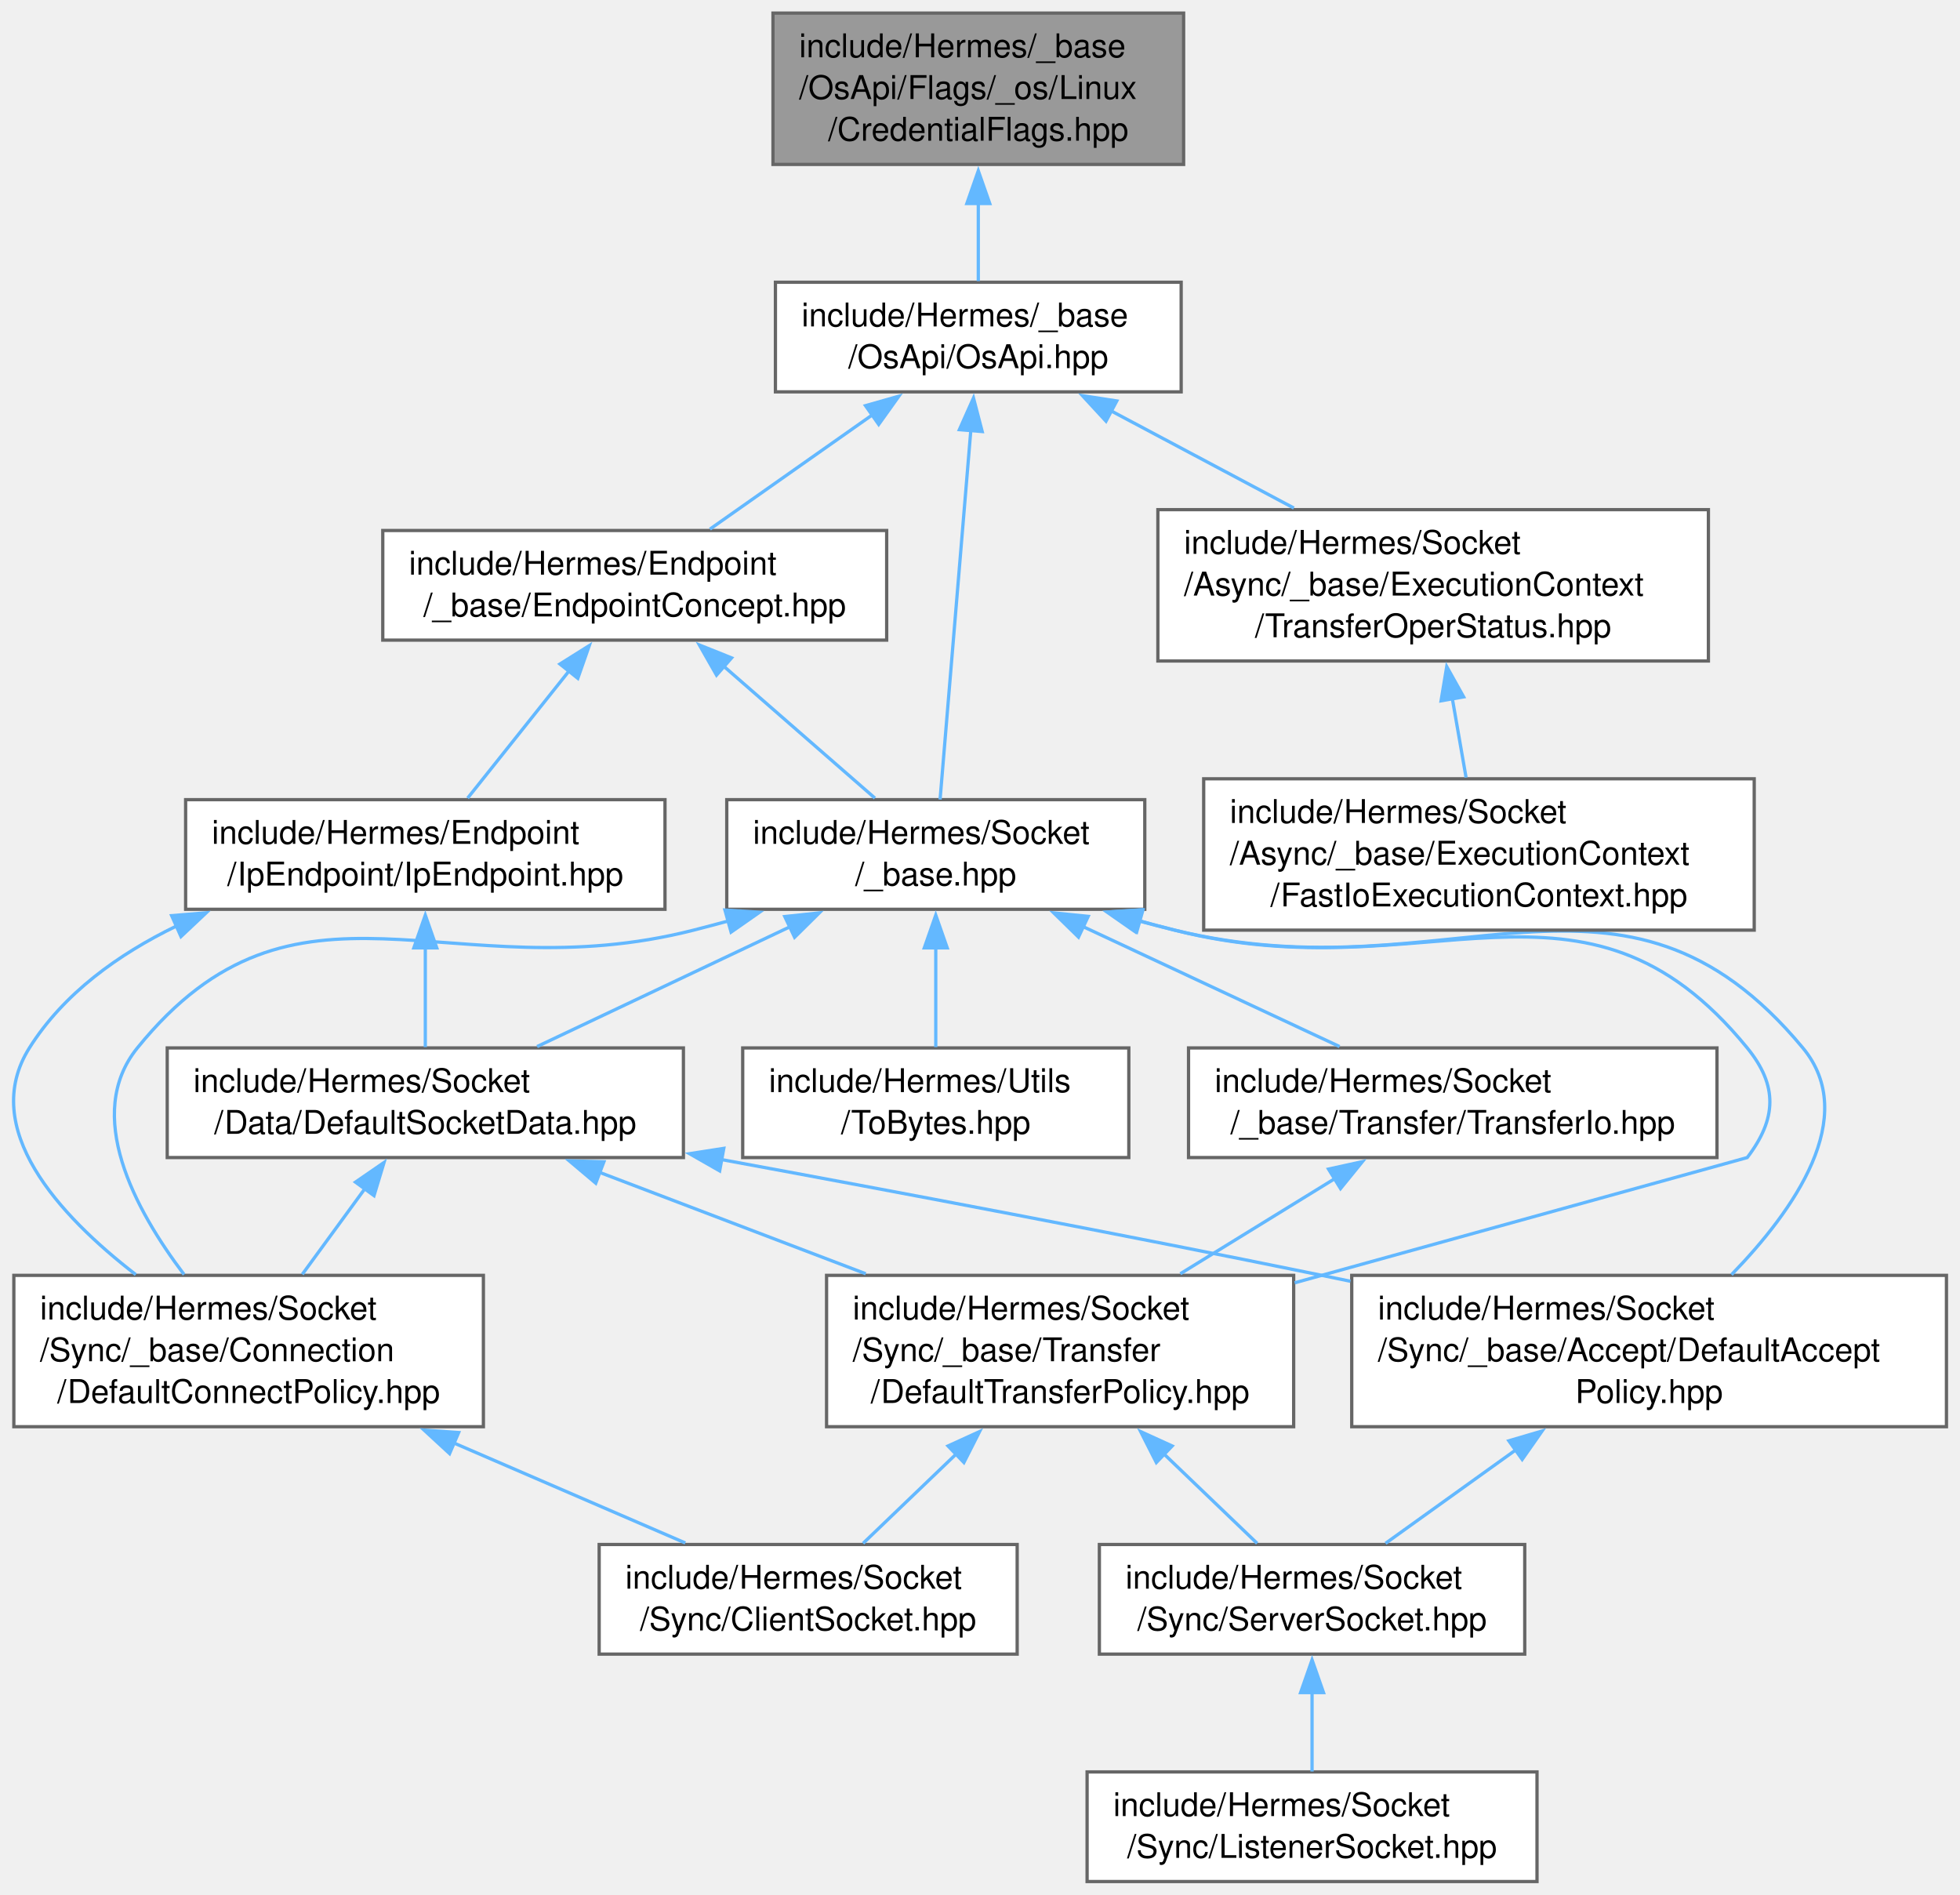
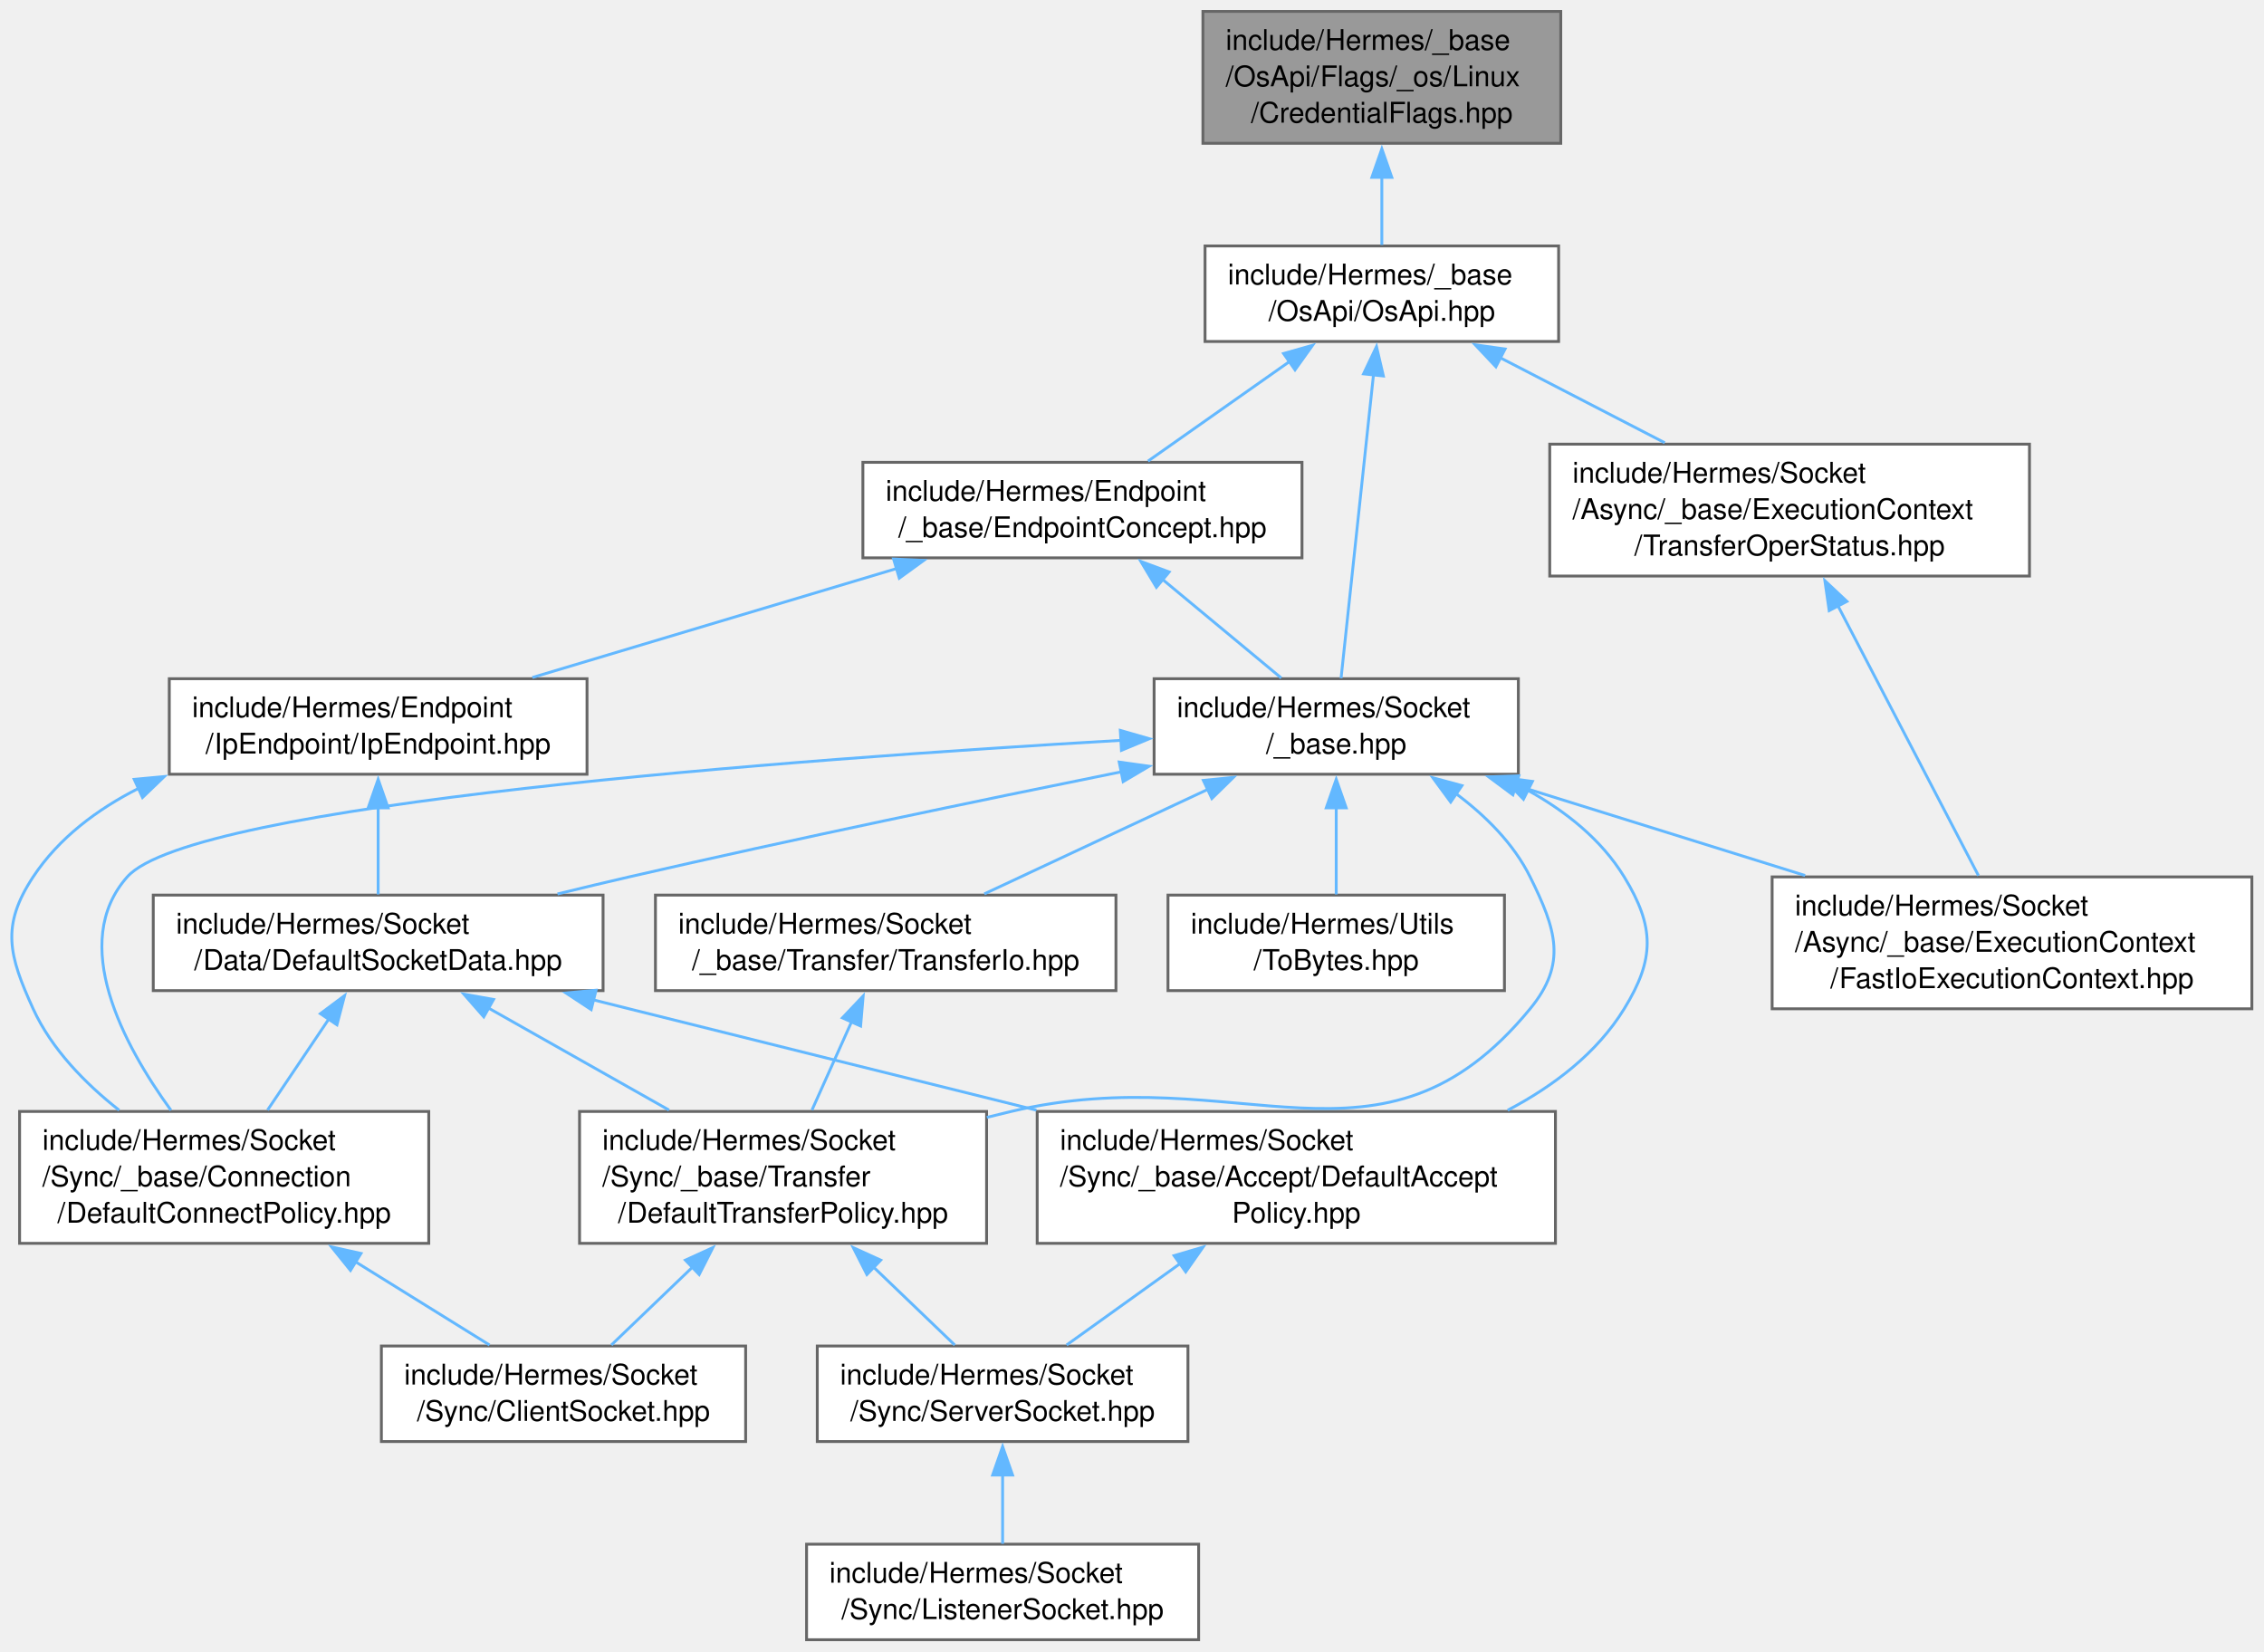
- <svg xmlns="http://www.w3.org/2000/svg" xmlns:xlink="http://www.w3.org/1999/xlink" width="599pt" height="579pt" viewBox="0.00 0.00 599.00 579.00">
+ <svg xmlns="http://www.w3.org/2000/svg" xmlns:xlink="http://www.w3.org/1999/xlink" width="794pt" height="579pt" viewBox="0.00 0.00 794.00 579.00">
  <g id="graph0" class="graph" transform="scale(1 1) rotate(0) translate(4 575)">
    <g id="Node000001" class="node">
      <g id="a_Node000001">
        <a xlink:title=" ">
-           <polygon fill="#999999" stroke="#666666" points="357.73,-571 232.23,-571 232.23,-524.75 357.73,-524.75 357.73,-571" />
-           <text xml:space="preserve" text-anchor="start" x="240.23" y="-557.5" font-family="Helvetica,sans-Serif" font-size="10.00">include/Hermes/_base</text>
-           <text xml:space="preserve" text-anchor="start" x="240.23" y="-544.75" font-family="Helvetica,sans-Serif" font-size="10.00">/OsApi/Flags/_os/Linux</text>
-           <text xml:space="preserve" text-anchor="middle" x="294.98" y="-532" font-family="Helvetica,sans-Serif" font-size="10.00">/CredentialFlags.hpp</text>
+           <polygon fill="#999999" stroke="#666666" points="543.37,-571 417.87,-571 417.87,-524.75 543.37,-524.75 543.37,-571" />
+           <text xml:space="preserve" text-anchor="start" x="425.87" y="-557.5" font-family="Helvetica,sans-Serif" font-size="10.00">include/Hermes/_base</text>
+           <text xml:space="preserve" text-anchor="start" x="425.87" y="-544.75" font-family="Helvetica,sans-Serif" font-size="10.00">/OsApi/Flags/_os/Linux</text>
+           <text xml:space="preserve" text-anchor="middle" x="480.62" y="-532" font-family="Helvetica,sans-Serif" font-size="10.00">/CredentialFlags.hpp</text>
        </a>
      </g>
    </g>
    <g id="Node000002" class="node">
      <g id="a_Node000002">
        <a xlink:href="_os_api_8hpp.html" target="_top" xlink:title=" ">
-           <polygon fill="white" stroke="#666666" points="356.98,-488.75 232.98,-488.75 232.98,-455.25 356.98,-455.25 356.98,-488.75" />
-           <text xml:space="preserve" text-anchor="start" x="240.98" y="-475.25" font-family="Helvetica,sans-Serif" font-size="10.00">include/Hermes/_base</text>
-           <text xml:space="preserve" text-anchor="middle" x="294.98" y="-462.5" font-family="Helvetica,sans-Serif" font-size="10.00">/OsApi/OsApi.hpp</text>
+           <polygon fill="white" stroke="#666666" points="542.62,-488.75 418.62,-488.75 418.62,-455.25 542.62,-455.25 542.62,-488.75" />
+           <text xml:space="preserve" text-anchor="start" x="426.62" y="-475.25" font-family="Helvetica,sans-Serif" font-size="10.00">include/Hermes/_base</text>
+           <text xml:space="preserve" text-anchor="middle" x="480.62" y="-462.5" font-family="Helvetica,sans-Serif" font-size="10.00">/OsApi/OsApi.hpp</text>
        </a>
      </g>
    </g>
    <g id="edge1_Node000001_Node000002" class="edge">
      <g id="a_edge1_Node000001_Node000002">
        <a xlink:title=" ">
-           <path fill="none" stroke="#63b8ff" d="M294.98,-512.89C294.98,-504.6 294.98,-496.11 294.98,-489.1" />
-           <polygon fill="#63b8ff" stroke="#63b8ff" points="291.48,-512.8 294.98,-522.8 298.48,-512.8 291.48,-512.8" />
+           <path fill="none" stroke="#63b8ff" d="M480.62,-512.89C480.62,-504.6 480.62,-496.11 480.62,-489.1" />
+           <polygon fill="#63b8ff" stroke="#63b8ff" points="477.12,-512.8 480.62,-522.8 484.12,-512.8 477.12,-512.8" />
        </a>
      </g>
    </g>
    <g id="Node000003" class="node">
      <g id="a_Node000003">
        <a xlink:href="_endpoint_concept_8hpp.html" target="_top" xlink:title=" ">
-           <polygon fill="white" stroke="#666666" points="266.98,-412.88 112.98,-412.88 112.98,-379.38 266.98,-379.38 266.98,-412.88" />
-           <text xml:space="preserve" text-anchor="start" x="120.98" y="-399.38" font-family="Helvetica,sans-Serif" font-size="10.00">include/Hermes/Endpoint</text>
-           <text xml:space="preserve" text-anchor="middle" x="189.98" y="-386.62" font-family="Helvetica,sans-Serif" font-size="10.00">/_base/EndpointConcept.hpp</text>
+           <polygon fill="white" stroke="#666666" points="452.62,-412.88 298.62,-412.88 298.62,-379.38 452.62,-379.38 452.62,-412.88" />
+           <text xml:space="preserve" text-anchor="start" x="306.62" y="-399.38" font-family="Helvetica,sans-Serif" font-size="10.00">include/Hermes/Endpoint</text>
+           <text xml:space="preserve" text-anchor="middle" x="375.62" y="-386.62" font-family="Helvetica,sans-Serif" font-size="10.00">/_base/EndpointConcept.hpp</text>
        </a>
      </g>
    </g>
    <g id="edge2_Node000002_Node000003" class="edge">
      <g id="a_edge2_Node000002_Node000003">
        <a xlink:title=" ">
-           <path fill="none" stroke="#63b8ff" d="M262.86,-448.4C246.74,-437.06 227.59,-423.59 212.97,-413.3" />
-           <polygon fill="#63b8ff" stroke="#63b8ff" points="260.51,-451.03 270.7,-453.92 264.54,-445.3 260.51,-451.03" />
+           <path fill="none" stroke="#63b8ff" d="M448.5,-448.4C432.38,-437.06 413.23,-423.59 398.61,-413.3" />
+           <polygon fill="#63b8ff" stroke="#63b8ff" points="446.15,-451.03 456.34,-453.92 450.17,-445.3 446.15,-451.03" />
        </a>
      </g>
    </g>
    <g id="Node000012" class="node">
      <g id="a_Node000012">
        <a xlink:href="__base_8hpp.html" target="_top" xlink:title=" ">
-           <polygon fill="white" stroke="#666666" points="345.86,-330.62 218.11,-330.62 218.11,-297.12 345.86,-297.12 345.86,-330.62" />
-           <text xml:space="preserve" text-anchor="start" x="226.11" y="-317.12" font-family="Helvetica,sans-Serif" font-size="10.00">include/Hermes/Socket</text>
-           <text xml:space="preserve" text-anchor="middle" x="281.98" y="-304.38" font-family="Helvetica,sans-Serif" font-size="10.00">/_base.hpp</text>
-         </a>
-       </g>
-     </g>
-     <g id="edge24_Node000002_Node000012" class="edge">
-       <g id="a_edge24_Node000002_Node000012">
-         <a xlink:title=" ">
-           <path fill="none" stroke="#63b8ff" d="M292.69,-443.44C289.96,-410.68 285.5,-357.12 283.3,-330.67" />
-           <polygon fill="#63b8ff" stroke="#63b8ff" points="289.2,-443.7 293.51,-453.37 296.17,-443.12 289.2,-443.7" />
-         </a>
-       </g>
-     </g>
-     <g id="Node000015" class="node">
-       <g id="a_Node000015">
+           <polygon fill="white" stroke="#666666" points="528.5,-337 400.75,-337 400.75,-303.5 528.5,-303.5 528.5,-337" />
+           <text xml:space="preserve" text-anchor="start" x="408.75" y="-323.5" font-family="Helvetica,sans-Serif" font-size="10.00">include/Hermes/Socket</text>
+           <text xml:space="preserve" text-anchor="middle" x="464.62" y="-310.75" font-family="Helvetica,sans-Serif" font-size="10.00">/_base.hpp</text>
+         </a>
+       </g>
+     </g>
+     <g id="edge25_Node000002_Node000012" class="edge">
+       <g id="a_edge25_Node000002_Node000012">
+         <a xlink:title=" ">
+           <path fill="none" stroke="#63b8ff" d="M477.7,-443.65C474.37,-412.46 469.03,-362.53 466.32,-337.16" />
+           <polygon fill="#63b8ff" stroke="#63b8ff" points="474.2,-443.9 478.75,-453.47 481.16,-443.15 474.2,-443.9" />
+         </a>
+       </g>
+     </g>
+     <g id="Node000016" class="node">
+       <g id="a_Node000016">
        <a xlink:href="_transfer_oper_status_8hpp.html" target="_top" xlink:title=" ">
-           <polygon fill="white" stroke="#666666" points="518.11,-419.25 349.86,-419.25 349.86,-373 518.11,-373 518.11,-419.25" />
-           <text xml:space="preserve" text-anchor="start" x="357.86" y="-405.75" font-family="Helvetica,sans-Serif" font-size="10.00">include/Hermes/Socket</text>
-           <text xml:space="preserve" text-anchor="start" x="357.86" y="-393" font-family="Helvetica,sans-Serif" font-size="10.00">/Async/_base/ExecutionContext</text>
-           <text xml:space="preserve" text-anchor="middle" x="433.98" y="-380.25" font-family="Helvetica,sans-Serif" font-size="10.00">/TransferOperStatus.hpp</text>
-         </a>
-       </g>
-     </g>
-     <g id="edge22_Node000002_Node000015" class="edge">
-       <g id="a_edge22_Node000002_Node000015">
-         <a xlink:title=" ">
-           <path fill="none" stroke="#63b8ff" d="M335.44,-449.5C353.02,-440.16 373.62,-429.21 391.42,-419.74" />
-           <polygon fill="#63b8ff" stroke="#63b8ff" points="334.01,-446.29 326.82,-454.08 337.3,-452.47 334.01,-446.29" />
+           <polygon fill="white" stroke="#666666" points="707.75,-419.25 539.5,-419.25 539.5,-373 707.75,-373 707.75,-419.25" />
+           <text xml:space="preserve" text-anchor="start" x="547.5" y="-405.75" font-family="Helvetica,sans-Serif" font-size="10.00">include/Hermes/Socket</text>
+           <text xml:space="preserve" text-anchor="start" x="547.5" y="-393" font-family="Helvetica,sans-Serif" font-size="10.00">/Async/_base/ExecutionContext</text>
+           <text xml:space="preserve" text-anchor="middle" x="623.62" y="-380.25" font-family="Helvetica,sans-Serif" font-size="10.00">/TransferOperStatus.hpp</text>
+         </a>
+       </g>
+     </g>
+     <g id="edge23_Node000002_Node000016" class="edge">
+       <g id="a_edge23_Node000002_Node000016">
+         <a xlink:title=" ">
+           <path fill="none" stroke="#63b8ff" d="M521.99,-449.63C540.13,-440.26 561.43,-429.25 579.84,-419.74" />
+           <polygon fill="#63b8ff" stroke="#63b8ff" points="520.62,-446.39 513.35,-454.09 523.84,-452.61 520.62,-446.39" />
        </a>
      </g>
    </g>
    <g id="Node000004" class="node">
      <g id="a_Node000004">
        <a xlink:href="_ip_endpoint_8hpp.html" target="_top" xlink:title=" ">
-           <polygon fill="white" stroke="#666666" points="199.23,-330.62 52.73,-330.62 52.73,-297.12 199.23,-297.12 199.23,-330.62" />
-           <text xml:space="preserve" text-anchor="start" x="60.73" y="-317.12" font-family="Helvetica,sans-Serif" font-size="10.00">include/Hermes/Endpoint</text>
-           <text xml:space="preserve" text-anchor="middle" x="125.98" y="-304.38" font-family="Helvetica,sans-Serif" font-size="10.00">/IpEndpoint/IpEndpoint.hpp</text>
+           <polygon fill="white" stroke="#666666" points="201.87,-337 55.37,-337 55.37,-303.5 201.87,-303.5 201.87,-337" />
+           <text xml:space="preserve" text-anchor="start" x="63.37" y="-323.5" font-family="Helvetica,sans-Serif" font-size="10.00">include/Hermes/Endpoint</text>
+           <text xml:space="preserve" text-anchor="middle" x="128.62" y="-310.75" font-family="Helvetica,sans-Serif" font-size="10.00">/IpEndpoint/IpEndpoint.hpp</text>
        </a>
      </g>
    </g>
    <g id="edge3_Node000003_Node000004" class="edge">
      <g id="a_edge3_Node000003_Node000004">
        <a xlink:title=" ">
-           <path fill="none" stroke="#63b8ff" d="M170.05,-370.13C159.89,-357.4 147.84,-342.29 138.91,-331.09" />
-           <polygon fill="#63b8ff" stroke="#63b8ff" points="167.12,-372.07 176.09,-377.7 172.59,-367.7 167.12,-372.07" />
+           <path fill="none" stroke="#63b8ff" d="M310.48,-375.64C270.65,-363.73 220.31,-348.67 182.7,-337.42" />
+           <polygon fill="#63b8ff" stroke="#63b8ff" points="309.38,-378.97 319.96,-378.48 311.39,-372.26 309.38,-378.97" />
        </a>
      </g>
    </g>
    <g id="edge14_Node000003_Node000012" class="edge">
      <g id="a_edge14_Node000003_Node000012">
        <a xlink:title=" ">
-           <path fill="none" stroke="#63b8ff" d="M216.95,-371.6C231.88,-358.58 250.06,-342.72 263.39,-331.09" />
-           <polygon fill="#63b8ff" stroke="#63b8ff" points="214.98,-368.68 209.74,-377.89 219.58,-373.95 214.98,-368.68" />
+           <path fill="none" stroke="#63b8ff" d="M403.46,-372.02C417.07,-360.72 433.11,-347.41 445.35,-337.25" />
+           <polygon fill="#63b8ff" stroke="#63b8ff" points="401.56,-369.05 396.1,-378.13 406.03,-374.43 401.56,-369.05" />
        </a>
      </g>
    </g>
    <g id="Node000005" class="node">
      <g id="a_Node000005">
        <a xlink:href="_default_socket_data_8hpp.html" target="_top" xlink:title=" ">
-           <polygon fill="white" stroke="#666666" points="204.86,-254.75 47.11,-254.75 47.11,-221.25 204.86,-221.25 204.86,-254.75" />
-           <text xml:space="preserve" text-anchor="start" x="55.11" y="-241.25" font-family="Helvetica,sans-Serif" font-size="10.00">include/Hermes/Socket</text>
-           <text xml:space="preserve" text-anchor="middle" x="125.98" y="-228.5" font-family="Helvetica,sans-Serif" font-size="10.00">/Data/DefaultSocketData.hpp</text>
+           <polygon fill="white" stroke="#666666" points="207.5,-261.12 49.75,-261.12 49.75,-227.62 207.5,-227.62 207.5,-261.12" />
+           <text xml:space="preserve" text-anchor="start" x="57.75" y="-247.62" font-family="Helvetica,sans-Serif" font-size="10.00">include/Hermes/Socket</text>
+           <text xml:space="preserve" text-anchor="middle" x="128.62" y="-234.88" font-family="Helvetica,sans-Serif" font-size="10.00">/Data/DefaultSocketData.hpp</text>
        </a>
      </g>
    </g>
    <g id="edge4_Node000004_Node000005" class="edge">
      <g id="a_edge4_Node000004_Node000005">
        <a xlink:title=" ">
-           <path fill="none" stroke="#63b8ff" d="M125.98,-285.49C125.98,-275.22 125.98,-263.9 125.98,-255" />
-           <polygon fill="#63b8ff" stroke="#63b8ff" points="122.48,-285.33 125.98,-295.33 129.48,-285.33 122.48,-285.33" />
+           <path fill="none" stroke="#63b8ff" d="M128.62,-291.86C128.62,-281.6 128.62,-270.27 128.62,-261.37" />
+           <polygon fill="#63b8ff" stroke="#63b8ff" points="125.12,-291.71 128.62,-301.71 132.12,-291.71 125.12,-291.71" />
        </a>
      </g>
    </g>
    <g id="Node000009" class="node">
      <g id="a_Node000009">
        <a xlink:href="_default_connect_policy_8hpp.html" target="_top" xlink:title=" ">
-           <polygon fill="white" stroke="#666666" points="143.73,-185.25 0.23,-185.25 0.23,-139 143.73,-139 143.73,-185.25" />
-           <text xml:space="preserve" text-anchor="start" x="8.23" y="-171.75" font-family="Helvetica,sans-Serif" font-size="10.00">include/Hermes/Socket</text>
-           <text xml:space="preserve" text-anchor="start" x="8.23" y="-159" font-family="Helvetica,sans-Serif" font-size="10.00">/Sync/_base/Connection</text>
-           <text xml:space="preserve" text-anchor="middle" x="71.98" y="-146.25" font-family="Helvetica,sans-Serif" font-size="10.00">/DefaultConnectPolicy.hpp</text>
+           <polygon fill="white" stroke="#666666" points="146.37,-185.25 2.87,-185.25 2.87,-139 146.37,-139 146.37,-185.25" />
+           <text xml:space="preserve" text-anchor="start" x="10.87" y="-171.75" font-family="Helvetica,sans-Serif" font-size="10.00">include/Hermes/Socket</text>
+           <text xml:space="preserve" text-anchor="start" x="10.87" y="-159" font-family="Helvetica,sans-Serif" font-size="10.00">/Sync/_base/Connection</text>
+           <text xml:space="preserve" text-anchor="middle" x="74.62" y="-146.25" font-family="Helvetica,sans-Serif" font-size="10.00">/DefaultConnectPolicy.hpp</text>
        </a>
      </g>
    </g>
    <g id="edge13_Node000004_Node000009" class="edge">
      <g id="a_edge13_Node000004_Node000009">
        <a xlink:title=" ">
-           <path fill="none" stroke="#63b8ff" d="M49.9,-291.99C32.19,-283.4 15.46,-271.41 4.98,-254.75 -10.44,-230.23 13.94,-203.66 37.5,-185.48" />
-           <polygon fill="#63b8ff" stroke="#63b8ff" points="48.46,-295.18 59.02,-296.05 51.31,-288.79 48.46,-295.18" />
+           <path fill="none" stroke="#63b8ff" d="M44.69,-298.6C30.03,-291.19 16.62,-281.13 7.62,-267.5 -3.7,-250.34 -0.91,-239.95 7.62,-221.25 14.08,-207.1 25.87,-195.07 37.78,-185.69" />
+           <polygon fill="#63b8ff" stroke="#63b8ff" points="43.07,-301.71 53.62,-302.69 45.98,-295.35 43.07,-301.71" />
        </a>
      </g>
    </g>
    <g id="Node000006" class="node">
      <g id="a_Node000006">
        <a xlink:href="_default_accept_policy_8hpp.html" target="_top" xlink:title=" ">
-           <polygon fill="white" stroke="#666666" points="590.86,-185.25 409.11,-185.25 409.11,-139 590.86,-139 590.86,-185.25" />
-           <text xml:space="preserve" text-anchor="start" x="417.11" y="-171.75" font-family="Helvetica,sans-Serif" font-size="10.00">include/Hermes/Socket</text>
-           <text xml:space="preserve" text-anchor="start" x="417.11" y="-159" font-family="Helvetica,sans-Serif" font-size="10.00">/Sync/_base/Accept/DefaultAccept</text>
-           <text xml:space="preserve" text-anchor="middle" x="499.98" y="-146.25" font-family="Helvetica,sans-Serif" font-size="10.00">Policy.hpp</text>
+           <polygon fill="white" stroke="#666666" points="541.5,-185.25 359.75,-185.25 359.75,-139 541.5,-139 541.5,-185.25" />
+           <text xml:space="preserve" text-anchor="start" x="367.75" y="-171.75" font-family="Helvetica,sans-Serif" font-size="10.00">include/Hermes/Socket</text>
+           <text xml:space="preserve" text-anchor="start" x="367.75" y="-159" font-family="Helvetica,sans-Serif" font-size="10.00">/Sync/_base/Accept/DefaultAccept</text>
+           <text xml:space="preserve" text-anchor="middle" x="450.62" y="-146.25" font-family="Helvetica,sans-Serif" font-size="10.00">Policy.hpp</text>
        </a>
      </g>
    </g>
    <g id="edge5_Node000005_Node000006" class="edge">
      <g id="a_edge5_Node000005_Node000006">
        <a xlink:title=" ">
-           <path fill="none" stroke="#63b8ff" d="M216.41,-220.65C269.88,-210.8 338.88,-197.78 399.98,-185.25 402.86,-184.66 405.77,-184.06 408.72,-183.44" />
-           <polygon fill="#63b8ff" stroke="#63b8ff" points="215.94,-217.18 206.73,-222.43 217.2,-224.06 215.94,-217.18" />
+           <path fill="none" stroke="#63b8ff" d="M203.82,-224.45C208.15,-223.37 212.44,-222.29 216.62,-221.25 263.73,-209.48 316.19,-196.44 359.48,-185.7" />
+           <polygon fill="#63b8ff" stroke="#63b8ff" points="203.33,-220.97 194.48,-226.79 205.04,-227.76 203.33,-220.97" />
        </a>
      </g>
    </g>
    <g id="edge8_Node000005_Node000009" class="edge">
      <g id="a_edge8_Node000005_Node000009">
        <a xlink:title=" ">
-           <path fill="none" stroke="#63b8ff" d="M107.6,-211.86C101.37,-203.33 94.45,-193.87 88.39,-185.57" />
-           <polygon fill="#63b8ff" stroke="#63b8ff" points="104.64,-213.74 113.37,-219.75 110.3,-209.61 104.64,-213.74" />
+           <path fill="none" stroke="#63b8ff" d="M111.42,-217.81C104.48,-207.51 96.55,-195.71 89.83,-185.73" />
+           <polygon fill="#63b8ff" stroke="#63b8ff" points="108.36,-219.54 116.85,-225.88 114.17,-215.63 108.36,-219.54" />
        </a>
      </g>
    </g>
    <g id="Node000011" class="node">
      <g id="a_Node000011">
        <a xlink:href="_default_transfer_policy_8hpp.html" target="_top" xlink:title=" ">
-           <polygon fill="white" stroke="#666666" points="391.36,-185.25 248.61,-185.25 248.61,-139 391.36,-139 391.36,-185.25" />
-           <text xml:space="preserve" text-anchor="start" x="256.61" y="-171.75" font-family="Helvetica,sans-Serif" font-size="10.00">include/Hermes/Socket</text>
-           <text xml:space="preserve" text-anchor="start" x="256.61" y="-159" font-family="Helvetica,sans-Serif" font-size="10.00">/Sync/_base/Transfer</text>
-           <text xml:space="preserve" text-anchor="middle" x="319.98" y="-146.25" font-family="Helvetica,sans-Serif" font-size="10.00">/DefaultTransferPolicy.hpp</text>
+           <polygon fill="white" stroke="#666666" points="342,-185.25 199.25,-185.25 199.25,-139 342,-139 342,-185.25" />
+           <text xml:space="preserve" text-anchor="start" x="207.25" y="-171.75" font-family="Helvetica,sans-Serif" font-size="10.00">include/Hermes/Socket</text>
+           <text xml:space="preserve" text-anchor="start" x="207.25" y="-159" font-family="Helvetica,sans-Serif" font-size="10.00">/Sync/_base/Transfer</text>
+           <text xml:space="preserve" text-anchor="middle" x="270.62" y="-146.25" font-family="Helvetica,sans-Serif" font-size="10.00">/DefaultTransferPolicy.hpp</text>
        </a>
      </g>
    </g>
    <g id="edge10_Node000005_Node000011" class="edge">
      <g id="a_edge10_Node000005_Node000011">
        <a xlink:title=" ">
-           <path fill="none" stroke="#63b8ff" d="M179.04,-216.8C204.29,-207.18 234.57,-195.65 260.58,-185.74" />
-           <polygon fill="#63b8ff" stroke="#63b8ff" points="178.07,-213.42 169.97,-220.25 180.56,-219.96 178.07,-213.42" />
+           <path fill="none" stroke="#63b8ff" d="M167.21,-221.57C186.88,-210.45 210.77,-196.95 230.63,-185.73" />
+           <polygon fill="#63b8ff" stroke="#63b8ff" points="165.66,-218.42 158.67,-226.39 169.1,-224.52 165.66,-218.42" />
        </a>
      </g>
    </g>
    <g id="Node000007" class="node">
      <g id="a_Node000007">
        <a xlink:href="_server_socket_8hpp.html" target="_top" xlink:title=" ">
-           <polygon fill="white" stroke="#666666" points="461.98,-103 331.98,-103 331.98,-69.5 461.98,-69.5 461.98,-103" />
-           <text xml:space="preserve" text-anchor="start" x="339.98" y="-89.5" font-family="Helvetica,sans-Serif" font-size="10.00">include/Hermes/Socket</text>
-           <text xml:space="preserve" text-anchor="middle" x="396.98" y="-76.75" font-family="Helvetica,sans-Serif" font-size="10.00">/Sync/ServerSocket.hpp</text>
+           <polygon fill="white" stroke="#666666" points="412.62,-103 282.62,-103 282.62,-69.5 412.62,-69.5 412.62,-103" />
+           <text xml:space="preserve" text-anchor="start" x="290.62" y="-89.5" font-family="Helvetica,sans-Serif" font-size="10.00">include/Hermes/Socket</text>
+           <text xml:space="preserve" text-anchor="middle" x="347.62" y="-76.75" font-family="Helvetica,sans-Serif" font-size="10.00">/Sync/ServerSocket.hpp</text>
        </a>
      </g>
    </g>
    <g id="edge6_Node000006_Node000007" class="edge">
      <g id="a_edge6_Node000006_Node000007">
        <a xlink:title=" ">
-           <path fill="none" stroke="#63b8ff" d="M459.33,-131.97C445.75,-122.23 431.11,-111.73 419.43,-103.35" />
-           <polygon fill="#63b8ff" stroke="#63b8ff" points="457.12,-134.69 467.29,-137.68 461.2,-129 457.12,-134.69" />
+           <path fill="none" stroke="#63b8ff" d="M409.97,-131.97C396.39,-122.23 381.75,-111.73 370.07,-103.35" />
+           <polygon fill="#63b8ff" stroke="#63b8ff" points="407.76,-134.69 417.93,-137.68 411.84,-129 407.76,-134.69" />
        </a>
      </g>
    </g>
    <g id="Node000008" class="node">
      <g id="a_Node000008">
        <a xlink:href="_listener_socket_8hpp.html" target="_top" xlink:title=" ">
-           <polygon fill="white" stroke="#666666" points="465.73,-33.5 328.23,-33.5 328.23,0 465.73,0 465.73,-33.5" />
-           <text xml:space="preserve" text-anchor="start" x="336.23" y="-20" font-family="Helvetica,sans-Serif" font-size="10.00">include/Hermes/Socket</text>
-           <text xml:space="preserve" text-anchor="middle" x="396.98" y="-7.25" font-family="Helvetica,sans-Serif" font-size="10.00">/Sync/ListenerSocket.hpp</text>
+           <polygon fill="white" stroke="#666666" points="416.37,-33.5 278.87,-33.5 278.87,0 416.37,0 416.37,-33.5" />
+           <text xml:space="preserve" text-anchor="start" x="286.87" y="-20" font-family="Helvetica,sans-Serif" font-size="10.00">include/Hermes/Socket</text>
+           <text xml:space="preserve" text-anchor="middle" x="347.62" y="-7.25" font-family="Helvetica,sans-Serif" font-size="10.00">/Sync/ListenerSocket.hpp</text>
        </a>
      </g>
    </g>
    <g id="edge7_Node000007_Node000008" class="edge">
      <g id="a_edge7_Node000007_Node000008">
        <a xlink:title=" ">
-           <path fill="none" stroke="#63b8ff" d="M396.98,-57.81C396.98,-49.59 396.98,-40.84 396.98,-33.63" />
-           <polygon fill="#63b8ff" stroke="#63b8ff" points="393.48,-57.74 396.98,-67.74 400.48,-57.74 393.48,-57.74" />
+           <path fill="none" stroke="#63b8ff" d="M347.62,-57.81C347.62,-49.59 347.62,-40.84 347.62,-33.63" />
+           <polygon fill="#63b8ff" stroke="#63b8ff" points="344.12,-57.74 347.62,-67.74 351.12,-57.74 344.12,-57.74" />
        </a>
      </g>
    </g>
    <g id="Node000010" class="node">
      <g id="a_Node000010">
        <a xlink:href="_client_socket_8hpp.html" target="_top" xlink:title=" ">
-           <polygon fill="white" stroke="#666666" points="306.86,-103 179.11,-103 179.11,-69.5 306.86,-69.5 306.86,-103" />
-           <text xml:space="preserve" text-anchor="start" x="187.11" y="-89.5" font-family="Helvetica,sans-Serif" font-size="10.00">include/Hermes/Socket</text>
-           <text xml:space="preserve" text-anchor="middle" x="242.98" y="-76.75" font-family="Helvetica,sans-Serif" font-size="10.00">/Sync/ClientSocket.hpp</text>
+           <polygon fill="white" stroke="#666666" points="257.5,-103 129.75,-103 129.75,-69.5 257.5,-69.5 257.5,-103" />
+           <text xml:space="preserve" text-anchor="start" x="137.75" y="-89.5" font-family="Helvetica,sans-Serif" font-size="10.00">include/Hermes/Socket</text>
+           <text xml:space="preserve" text-anchor="middle" x="193.62" y="-76.75" font-family="Helvetica,sans-Serif" font-size="10.00">/Sync/ClientSocket.hpp</text>
        </a>
      </g>
    </g>
    <g id="edge9_Node000009_Node000010" class="edge">
      <g id="a_edge9_Node000009_Node000010">
        <a xlink:title=" ">
-           <path fill="none" stroke="#63b8ff" d="M134.58,-134.08C158.36,-123.81 184.68,-112.44 205.44,-103.47" />
-           <polygon fill="#63b8ff" stroke="#63b8ff" points="133.4,-130.78 125.61,-137.96 136.17,-137.21 133.4,-130.78" />
+           <path fill="none" stroke="#63b8ff" d="M120.68,-132.53C136.62,-122.63 153.93,-111.89 167.68,-103.35" />
+           <polygon fill="#63b8ff" stroke="#63b8ff" points="118.91,-129.51 112.26,-137.76 122.6,-135.46 118.91,-129.51" />
        </a>
      </g>
    </g>
    <g id="edge12_Node000011_Node000007" class="edge">
      <g id="a_edge12_Node000011_Node000007">
        <a xlink:title=" ">
-           <path fill="none" stroke="#63b8ff" d="M351.54,-130.84C361.36,-121.42 371.8,-111.41 380.2,-103.35" />
-           <polygon fill="#63b8ff" stroke="#63b8ff" points="349.39,-128.06 344.59,-137.51 354.23,-133.11 349.39,-128.06" />
+           <path fill="none" stroke="#63b8ff" d="M302.18,-130.84C312,-121.42 322.44,-111.41 330.84,-103.35" />
+           <polygon fill="#63b8ff" stroke="#63b8ff" points="300.03,-128.06 295.23,-137.51 304.87,-133.11 300.03,-128.06" />
        </a>
      </g>
    </g>
    <g id="edge11_Node000011_Node000010" class="edge">
      <g id="a_edge11_Node000011_Node000010">
        <a xlink:title=" ">
-           <path fill="none" stroke="#63b8ff" d="M288.42,-130.84C278.6,-121.42 268.16,-111.41 259.77,-103.35" />
-           <polygon fill="#63b8ff" stroke="#63b8ff" points="285.73,-133.11 295.37,-137.51 290.58,-128.06 285.73,-133.11" />
-         </a>
-       </g>
-     </g>
-     <g id="edge15_Node000012_Node000005" class="edge">
-       <g id="a_edge15_Node000012_Node000005">
-         <a xlink:title=" ">
-           <path fill="none" stroke="#63b8ff" d="M237.58,-291.85C212.98,-280.2 182.88,-265.94 160.14,-255.17" />
-           <polygon fill="#63b8ff" stroke="#63b8ff" points="235.84,-294.9 246.38,-296.02 238.84,-288.57 235.84,-294.9" />
-         </a>
-       </g>
-     </g>
-     <g id="edge16_Node000012_Node000006" class="edge">
-       <g id="a_edge16_Node000012_Node000006">
-         <a xlink:title=" ">
-           <path fill="none" stroke="#63b8ff" d="M343.63,-293.68C347.46,-292.64 351.27,-291.66 354.98,-290.75 439.32,-270.13 491.54,-321.56 546.98,-254.75 564.45,-233.7 544.25,-205.08 525.17,-185.46" />
-           <polygon fill="#63b8ff" stroke="#63b8ff" points="342.99,-290.22 334.3,-296.28 344.87,-296.96 342.99,-290.22" />
-         </a>
-       </g>
-     </g>
-     <g id="edge17_Node000012_Node000009" class="edge">
-       <g id="a_edge17_Node000012_Node000009">
-         <a xlink:title=" ">
-           <path fill="none" stroke="#63b8ff" d="M218.7,-293.58C215.08,-292.6 211.49,-291.64 207.98,-290.75 133.14,-271.67 86.61,-314.75 37.98,-254.75 21.53,-234.45 37.18,-205.42 52.26,-185.5" />
-           <polygon fill="#63b8ff" stroke="#63b8ff" points="217.55,-296.89 228.12,-296.22 219.43,-290.15 217.55,-296.89" />
-         </a>
-       </g>
-     </g>
-     <g id="edge18_Node000012_Node000011" class="edge">
-       <g id="a_edge18_Node000012_Node000011">
-         <a xlink:title=" ">
-           <path fill="none" stroke="#63b8ff" d="M344.2,-293.6C347.84,-292.6 351.45,-291.65 354.98,-290.75 431.95,-271.21 479.81,-316.3 529.98,-254.75 539.39,-243.21 539,-233.1 529.98,-221.25 529.98,-221.25 452.5,-199.8 391.66,-182.97" />
-           <polygon fill="#63b8ff" stroke="#63b8ff" points="343.39,-290.19 334.72,-296.28 345.3,-296.93 343.39,-290.19" />
+           <path fill="none" stroke="#63b8ff" d="M239.06,-130.84C229.24,-121.42 218.8,-111.41 210.41,-103.35" />
+           <polygon fill="#63b8ff" stroke="#63b8ff" points="236.37,-133.11 246.01,-137.51 241.21,-128.06 236.37,-133.11" />
+         </a>
+       </g>
+     </g>
+     <g id="edge16_Node000012_Node000005" class="edge">
+       <g id="a_edge16_Node000012_Node000005">
+         <a xlink:title=" ">
+           <path fill="none" stroke="#63b8ff" d="M389.29,-304.36C340.05,-294.42 274.38,-280.78 216.62,-267.5 208.48,-265.63 199.94,-263.58 191.52,-261.52" />
+           <polygon fill="#63b8ff" stroke="#63b8ff" points="388.51,-307.77 399.01,-306.31 389.9,-300.91 388.51,-307.77" />
+         </a>
+       </g>
+     </g>
+     <g id="edge17_Node000012_Node000006" class="edge">
+       <g id="a_edge17_Node000012_Node000006">
+         <a xlink:title=" ">
+           <path fill="none" stroke="#63b8ff" d="M531.55,-298.02C545.08,-290.55 557.6,-280.62 565.62,-267.5 576.34,-249.96 576.39,-238.76 565.62,-221.25 556.07,-205.72 540.94,-194.19 524.76,-185.68" />
+           <polygon fill="#63b8ff" stroke="#63b8ff" points="530.29,-294.74 522.92,-302.35 533.43,-300.99 530.29,-294.74" />
+         </a>
+       </g>
+     </g>
+     <g id="edge18_Node000012_Node000009" class="edge">
+       <g id="a_edge18_Node000012_Node000009">
+         <a xlink:title=" ">
+           <path fill="none" stroke="#63b8ff" d="M389.37,-315.4C273.75,-308.7 63.31,-293.12 40.62,-267.5 20.15,-244.38 39.21,-208.73 55.96,-185.66" />
+           <polygon fill="#63b8ff" stroke="#63b8ff" points="388.9,-318.88 399.08,-315.95 389.3,-311.89 388.9,-318.88" />
+         </a>
+       </g>
+     </g>
+     <g id="edge19_Node000012_Node000011" class="edge">
+       <g id="a_edge19_Node000012_Node000011">
+         <a xlink:title=" ">
+           <path fill="none" stroke="#63b8ff" d="M506.49,-296.8C516.94,-289.01 526.81,-279.22 532.62,-267.5 541.75,-249.08 545.67,-237.13 532.62,-221.25 480.28,-157.54 430.86,-204.25 350.62,-185.25 347.82,-184.59 344.96,-183.89 342.08,-183.17" />
+           <polygon fill="#63b8ff" stroke="#63b8ff" points="504.76,-293.74 498.49,-302.28 508.72,-299.51 504.76,-293.74" />
        </a>
      </g>
    </g>
    <g id="Node000013" class="node">
      <g id="a_Node000013">
-         <a xlink:href="_transfer_io_8hpp.html" target="_top" xlink:title=" ">
-           <polygon fill="white" stroke="#666666" points="520.73,-254.75 359.23,-254.75 359.23,-221.25 520.73,-221.25 520.73,-254.75" />
-           <text xml:space="preserve" text-anchor="start" x="367.23" y="-241.25" font-family="Helvetica,sans-Serif" font-size="10.00">include/Hermes/Socket</text>
-           <text xml:space="preserve" text-anchor="middle" x="439.98" y="-228.5" font-family="Helvetica,sans-Serif" font-size="10.00">/_base/Transfer/TransferIo.hpp</text>
-         </a>
-       </g>
-     </g>
-     <g id="edge19_Node000012_Node000013" class="edge">
-       <g id="a_edge19_Node000012_Node000013">
-         <a xlink:title=" ">
-           <path fill="none" stroke="#63b8ff" d="M326.95,-291.85C351.86,-280.2 382.36,-265.94 405.39,-255.17" />
-           <polygon fill="#63b8ff" stroke="#63b8ff" points="325.6,-288.62 318.03,-296.02 328.57,-294.96 325.6,-288.62" />
+         <a xlink:href="_fast_io_execution_context_8hpp.html" target="_top" xlink:title=" ">
+           <polygon fill="white" stroke="#666666" points="785.75,-267.5 617.5,-267.5 617.5,-221.25 785.75,-221.25 785.75,-267.5" />
+           <text xml:space="preserve" text-anchor="start" x="625.5" y="-254" font-family="Helvetica,sans-Serif" font-size="10.00">include/Hermes/Socket</text>
+           <text xml:space="preserve" text-anchor="start" x="625.5" y="-241.25" font-family="Helvetica,sans-Serif" font-size="10.00">/Async/_base/ExecutionContext</text>
+           <text xml:space="preserve" text-anchor="middle" x="701.62" y="-228.5" font-family="Helvetica,sans-Serif" font-size="10.00">/FastIoExecutionContext.hpp</text>
+         </a>
+       </g>
+     </g>
+     <g id="edge15_Node000012_Node000013" class="edge">
+       <g id="a_edge15_Node000012_Node000013">
+         <a xlink:title=" ">
+           <path fill="none" stroke="#63b8ff" d="M527.38,-299.69C558.63,-289.95 596.57,-278.12 629.06,-267.99" />
+           <polygon fill="#63b8ff" stroke="#63b8ff" points="526.58,-296.27 518.08,-302.59 528.66,-302.95 526.58,-296.27" />
        </a>
      </g>
    </g>
    <g id="Node000014" class="node">
      <g id="a_Node000014">
+         <a xlink:href="_transfer_io_8hpp.html" target="_top" xlink:title=" ">
+           <polygon fill="white" stroke="#666666" points="387.37,-261.12 225.87,-261.12 225.87,-227.62 387.37,-227.62 387.37,-261.12" />
+           <text xml:space="preserve" text-anchor="start" x="233.87" y="-247.62" font-family="Helvetica,sans-Serif" font-size="10.00">include/Hermes/Socket</text>
+           <text xml:space="preserve" text-anchor="middle" x="306.62" y="-234.88" font-family="Helvetica,sans-Serif" font-size="10.00">/_base/Transfer/TransferIo.hpp</text>
+         </a>
+       </g>
+     </g>
+     <g id="edge20_Node000012_Node000014" class="edge">
+       <g id="a_edge20_Node000012_Node000014">
+         <a xlink:title=" ">
+           <path fill="none" stroke="#63b8ff" d="M419.65,-298.22C394.74,-286.58 364.25,-272.32 341.21,-261.55" />
+           <polygon fill="#63b8ff" stroke="#63b8ff" points="418.03,-301.33 428.58,-302.4 421,-294.99 418.03,-301.33" />
+         </a>
+       </g>
+     </g>
+     <g id="Node000015" class="node">
+       <g id="a_Node000015">
        <a xlink:href="_to_bytes_8hpp.html" target="_top" xlink:title=" ">
-           <polygon fill="white" stroke="#666666" points="340.98,-254.75 222.98,-254.75 222.98,-221.25 340.98,-221.25 340.98,-254.75" />
-           <text xml:space="preserve" text-anchor="start" x="230.98" y="-241.25" font-family="Helvetica,sans-Serif" font-size="10.00">include/Hermes/Utils</text>
-           <text xml:space="preserve" text-anchor="middle" x="281.98" y="-228.5" font-family="Helvetica,sans-Serif" font-size="10.00">/ToBytes.hpp</text>
-         </a>
-       </g>
-     </g>
-     <g id="edge21_Node000012_Node000014" class="edge">
-       <g id="a_edge21_Node000012_Node000014">
-         <a xlink:title=" ">
-           <path fill="none" stroke="#63b8ff" d="M281.98,-285.49C281.98,-275.22 281.98,-263.9 281.98,-255" />
-           <polygon fill="#63b8ff" stroke="#63b8ff" points="278.48,-285.33 281.98,-295.33 285.48,-285.33 278.48,-285.33" />
-         </a>
-       </g>
-     </g>
-     <g id="edge20_Node000013_Node000011" class="edge">
-       <g id="a_edge20_Node000013_Node000011">
-         <a xlink:title=" ">
-           <path fill="none" stroke="#63b8ff" d="M404.2,-214.97C389.21,-205.75 371.81,-195.03 356.72,-185.74" />
-           <polygon fill="#63b8ff" stroke="#63b8ff" points="402.01,-217.73 412.36,-219.99 405.68,-211.77 402.01,-217.73" />
-         </a>
-       </g>
-     </g>
-     <g id="Node000016" class="node">
-       <g id="a_Node000016">
-         <a xlink:href="_fast_io_execution_context_8hpp.html" target="_top" xlink:title=" ">
-           <polygon fill="white" stroke="#666666" points="532.11,-337 363.86,-337 363.86,-290.75 532.11,-290.75 532.11,-337" />
-           <text xml:space="preserve" text-anchor="start" x="371.86" y="-323.5" font-family="Helvetica,sans-Serif" font-size="10.00">include/Hermes/Socket</text>
-           <text xml:space="preserve" text-anchor="start" x="371.86" y="-310.75" font-family="Helvetica,sans-Serif" font-size="10.00">/Async/_base/ExecutionContext</text>
-           <text xml:space="preserve" text-anchor="middle" x="447.98" y="-298" font-family="Helvetica,sans-Serif" font-size="10.00">/FastIoExecutionContext.hpp</text>
-         </a>
-       </g>
-     </g>
-     <g id="edge23_Node000015_Node000016" class="edge">
-       <g id="a_edge23_Node000015_Node000016">
-         <a xlink:title=" ">
-           <path fill="none" stroke="#63b8ff" d="M439.83,-361.62C441.25,-353.45 442.74,-344.9 444.05,-337.39" />
-           <polygon fill="#63b8ff" stroke="#63b8ff" points="436.41,-360.83 438.14,-371.28 443.31,-362.03 436.41,-360.83" />
+           <polygon fill="white" stroke="#666666" points="523.62,-261.12 405.62,-261.12 405.62,-227.62 523.62,-227.62 523.62,-261.12" />
+           <text xml:space="preserve" text-anchor="start" x="413.62" y="-247.62" font-family="Helvetica,sans-Serif" font-size="10.00">include/Hermes/Utils</text>
+           <text xml:space="preserve" text-anchor="middle" x="464.62" y="-234.88" font-family="Helvetica,sans-Serif" font-size="10.00">/ToBytes.hpp</text>
+         </a>
+       </g>
+     </g>
+     <g id="edge22_Node000012_Node000015" class="edge">
+       <g id="a_edge22_Node000012_Node000015">
+         <a xlink:title=" ">
+           <path fill="none" stroke="#63b8ff" d="M464.62,-291.86C464.62,-281.6 464.62,-270.27 464.62,-261.37" />
+           <polygon fill="#63b8ff" stroke="#63b8ff" points="461.12,-291.71 464.62,-301.71 468.12,-291.71 461.12,-291.71" />
+         </a>
+       </g>
+     </g>
+     <g id="edge21_Node000014_Node000011" class="edge">
+       <g id="a_edge21_Node000014_Node000011">
+         <a xlink:title=" ">
+           <path fill="none" stroke="#63b8ff" d="M294.72,-216.85C290.2,-206.78 285.1,-195.41 280.76,-185.73" />
+           <polygon fill="#63b8ff" stroke="#63b8ff" points="291.43,-218.06 298.72,-225.75 297.82,-215.2 291.43,-218.06" />
+         </a>
+       </g>
+     </g>
+     <g id="edge24_Node000016_Node000013" class="edge">
+       <g id="a_edge24_Node000016_Node000013">
+         <a xlink:title=" ">
+           <path fill="none" stroke="#63b8ff" d="M640.47,-362.78C655.37,-334.16 676.73,-293.15 689.86,-267.95" />
+           <polygon fill="#63b8ff" stroke="#63b8ff" points="637.51,-360.88 636,-371.36 643.72,-364.11 637.51,-360.88" />
        </a>
      </g>
    </g>
  </g>
</svg>
